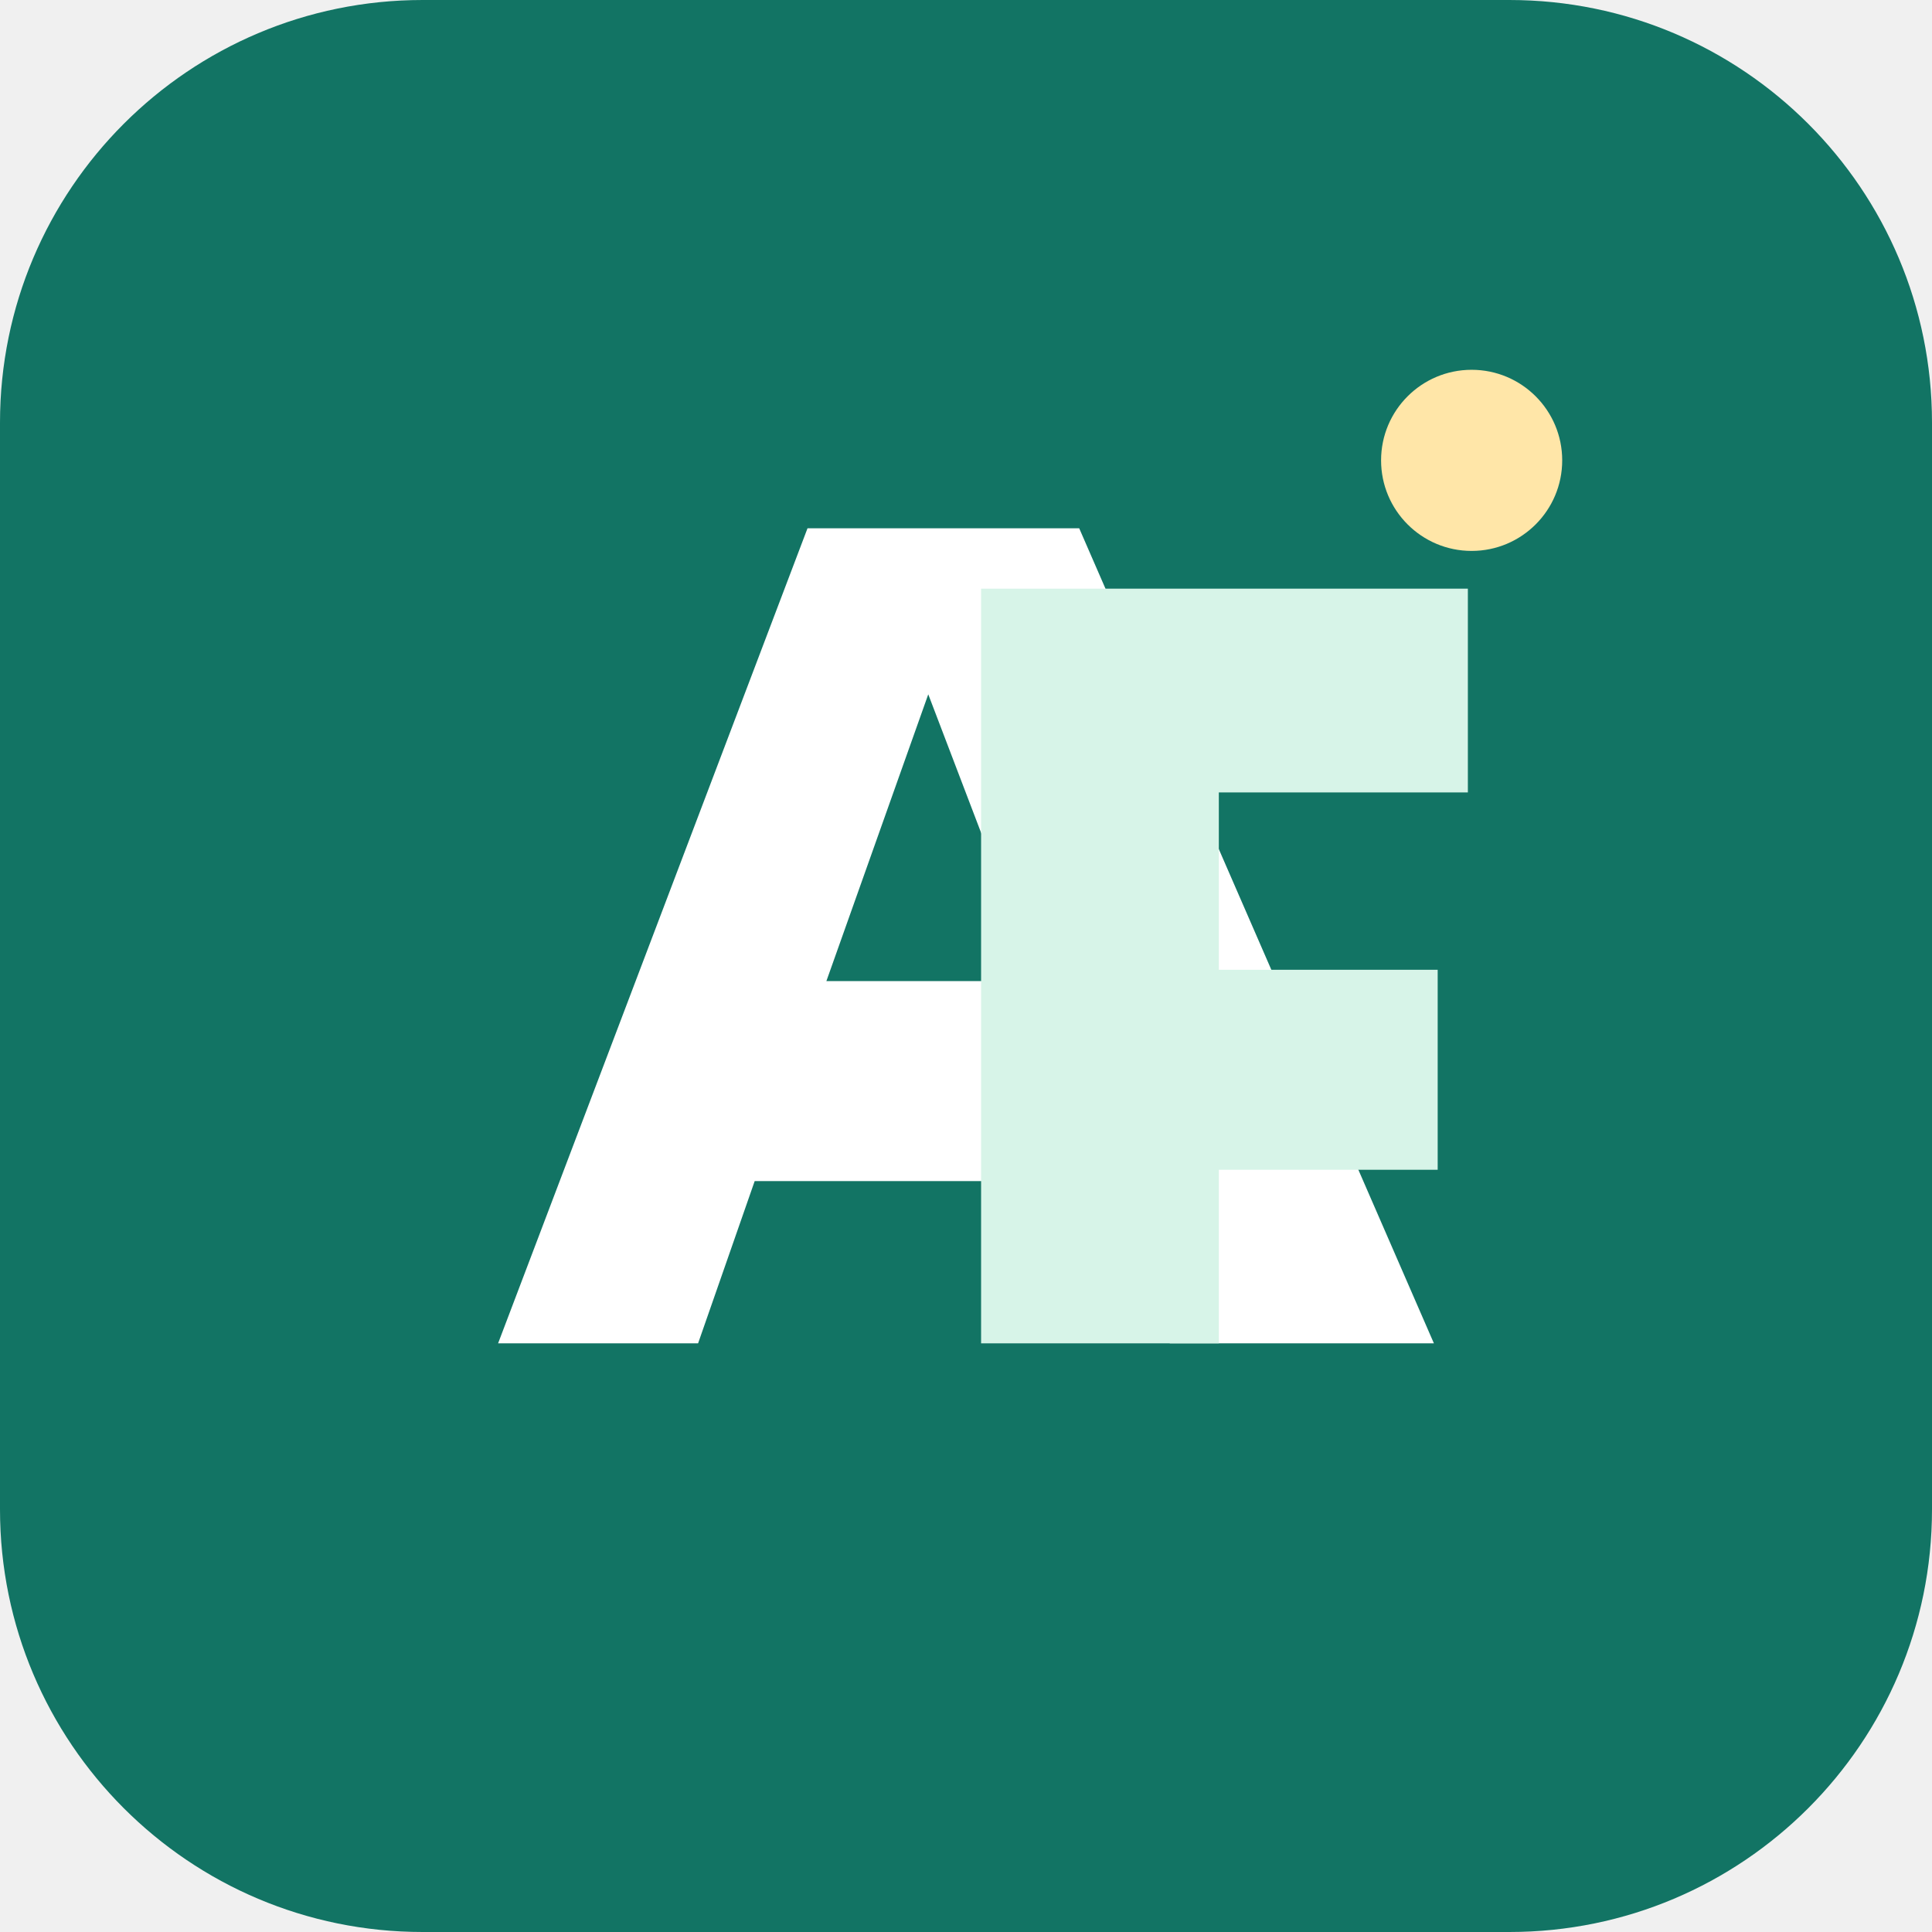
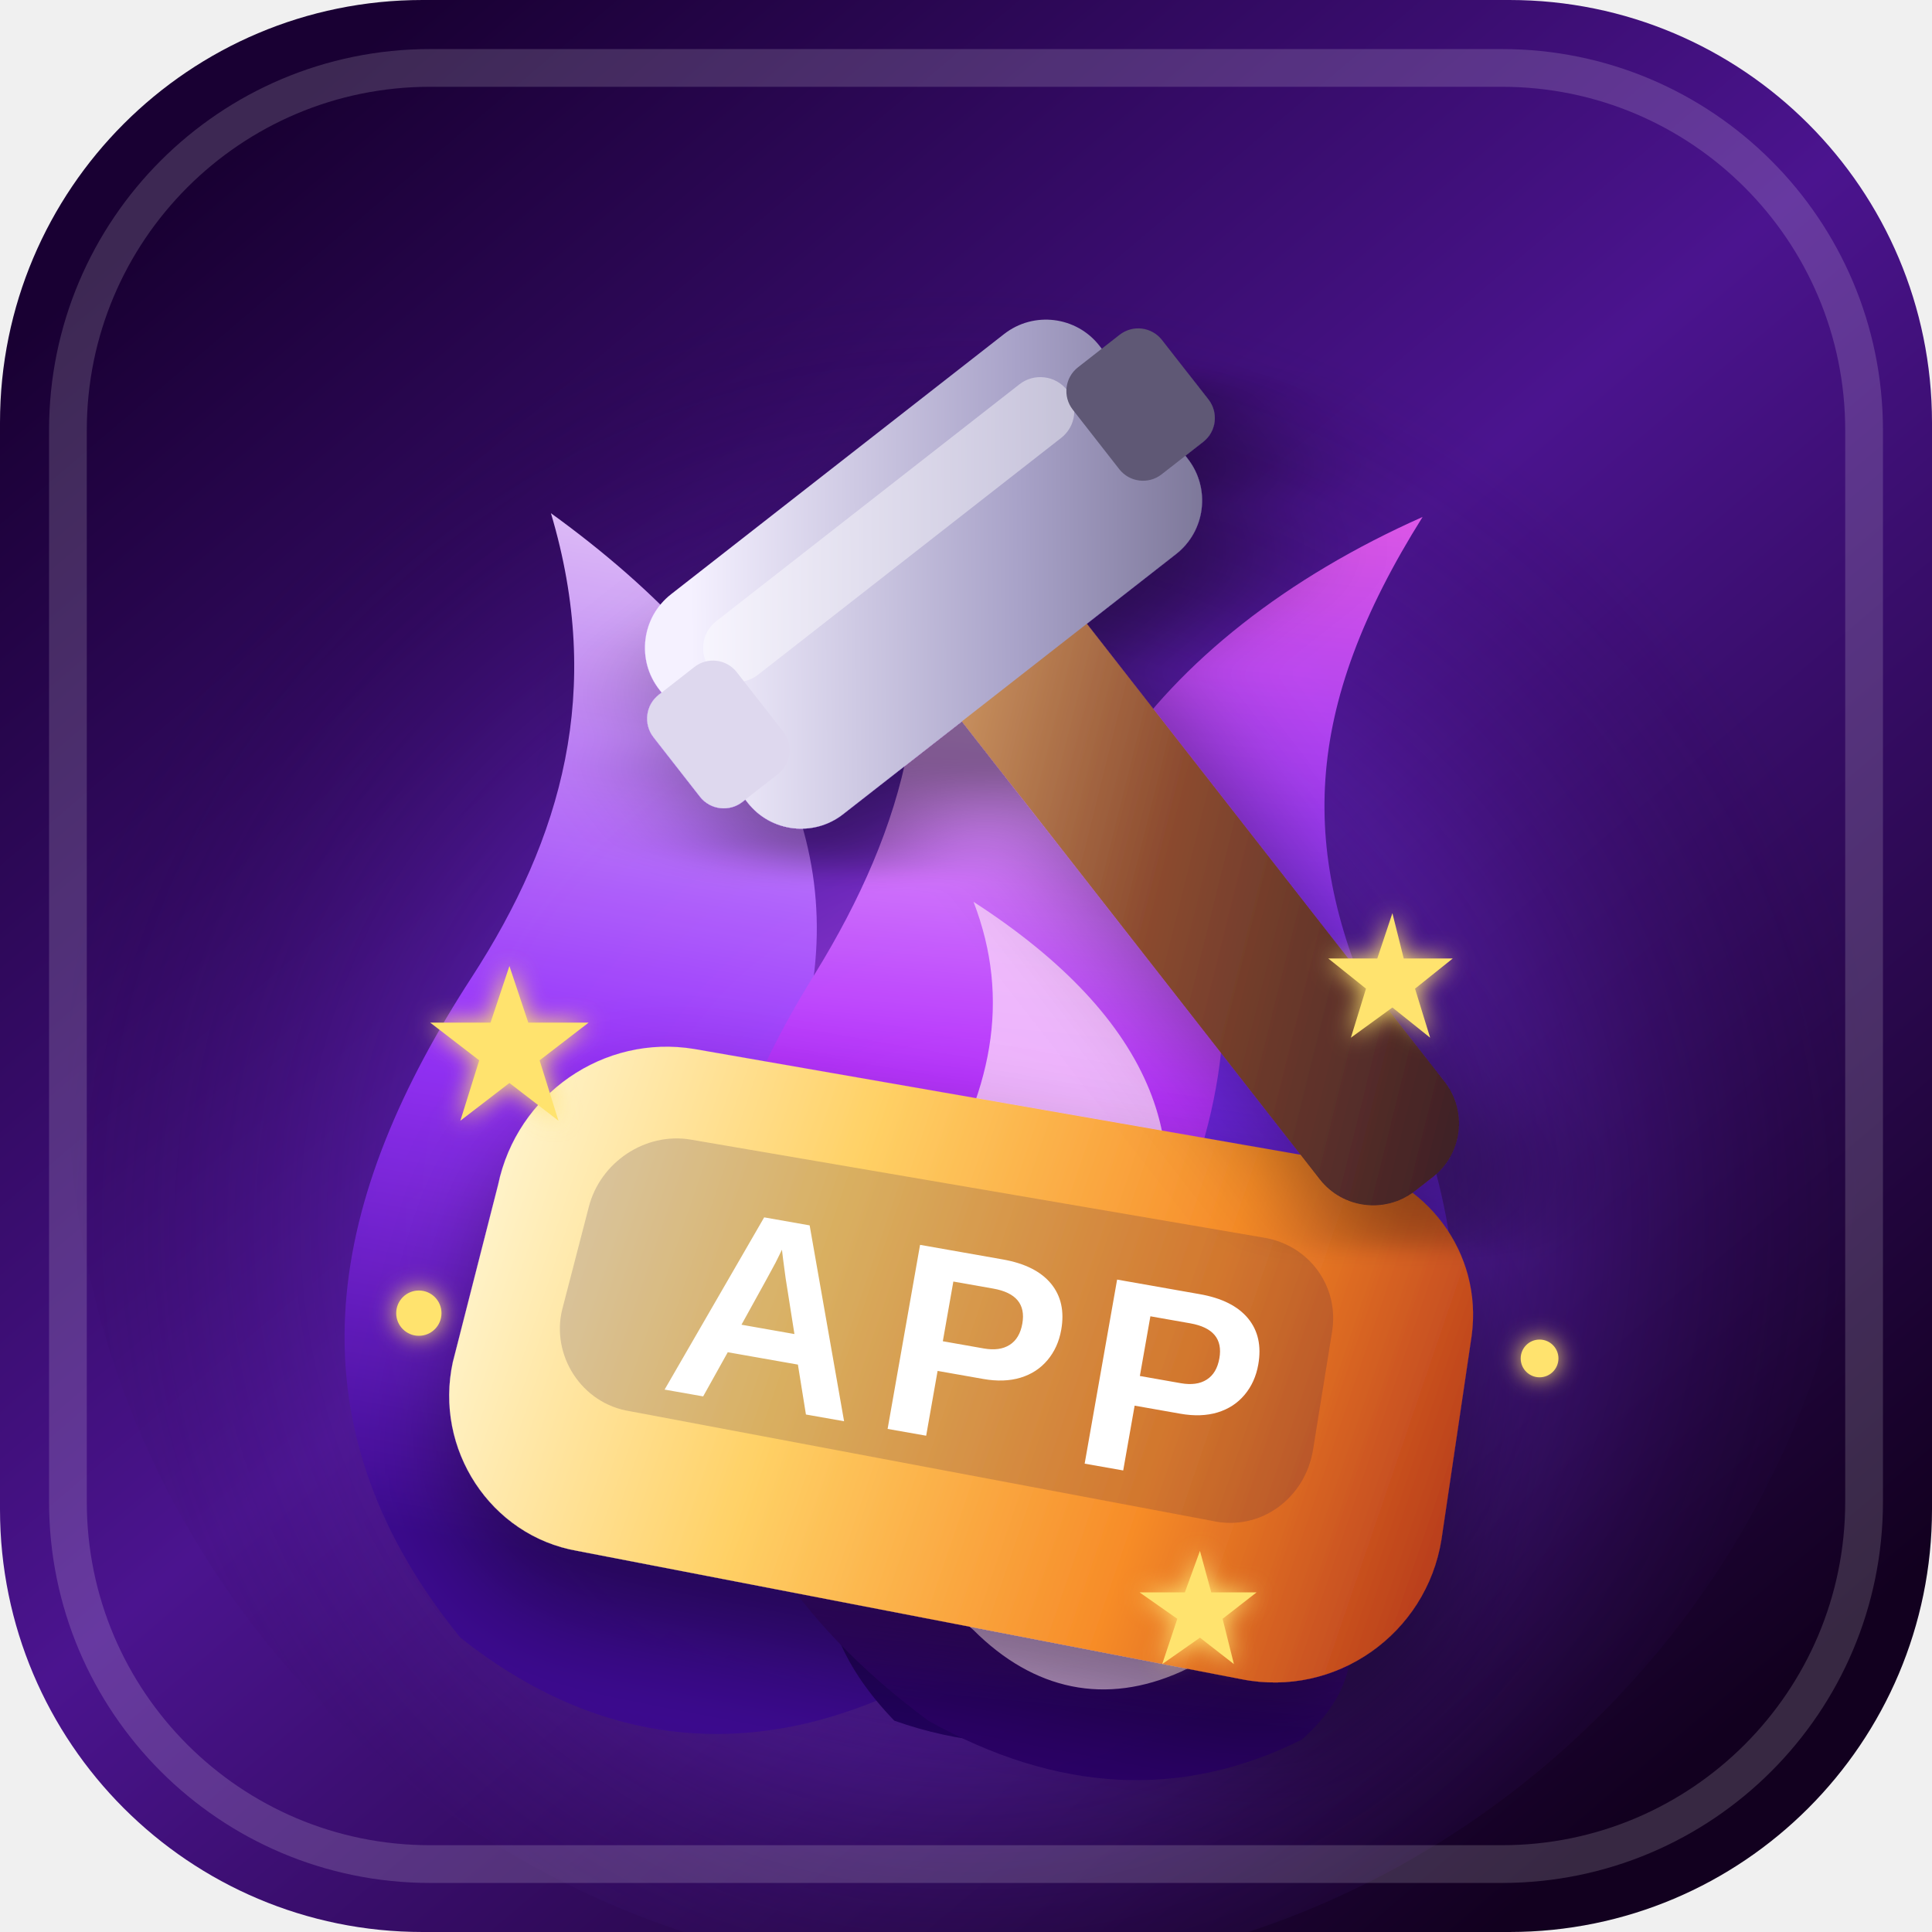
- <svg xmlns="http://www.w3.org/2000/svg" viewBox="0 0 512 512" role="img" aria-labelledby="title">
-   <rect width="512" height="512" rx="112" fill="#127464" />
-   <path d="M132 356 214 140h72l94 216h-70l-16-43h-94l-15 43h-53Zm87-96h56l-29-76-27 76Z" fill="#ffffff" />
-   <path d="M323 156h66v54h-66v47h58v53h-58v46h-63V156h63Z" fill="#d7f4e8" />
-   <circle cx="390" cy="122" r="24" fill="#ffe6a8" />
+ <svg xmlns="http://www.w3.org/2000/svg" viewBox="0 0 512 512" role="img" aria-labelledby="title desc">
+   <defs>
+     <linearGradient id="bg" x1="68" x2="440" y1="36" y2="474" gradientUnits="userSpaceOnUse">
+       <stop offset="0" stop-color="#190033" />
+       <stop offset=".48" stop-color="#4b148f" />
+       <stop offset="1" stop-color="#12001f" />
+     </linearGradient>
+     <radialGradient id="glow" cx="50%" cy="58%" r="52%">
+       <stop offset="0" stop-color="#ff71ff" stop-opacity=".72" />
+       <stop offset=".5" stop-color="#8438ff" stop-opacity=".34" />
+       <stop offset="1" stop-color="#1a0030" stop-opacity="0" />
+     </radialGradient>
+     <linearGradient id="flameA" x1="128" x2="180" y1="410" y2="120" gradientUnits="userSpaceOnUse">
+       <stop offset="0" stop-color="#3b0a8f" />
+       <stop offset=".45" stop-color="#9b35ff" />
+       <stop offset="1" stop-color="#f2dbff" />
+     </linearGradient>
+     <linearGradient id="flameB" x1="320" x2="356" y1="430" y2="102" gradientUnits="userSpaceOnUse">
+       <stop offset="0" stop-color="#21005d" />
+       <stop offset=".5" stop-color="#7d2cff" />
+       <stop offset="1" stop-color="#ff66e8" />
+     </linearGradient>
+     <linearGradient id="flameC" x1="244" x2="272" y1="450" y2="152" gradientUnits="userSpaceOnUse">
+       <stop offset="0" stop-color="#2a0068" />
+       <stop offset=".55" stop-color="#b833ff" />
+       <stop offset="1" stop-color="#ffe1ff" />
+     </linearGradient>
+     <linearGradient id="metal" x1="124" x2="388" y1="300" y2="390" gradientUnits="userSpaceOnUse">
+       <stop offset="0" stop-color="#fff7d5" />
+       <stop offset=".36" stop-color="#ffd166" />
+       <stop offset=".72" stop-color="#f78c28" />
+       <stop offset="1" stop-color="#ba3f1d" />
+     </linearGradient>
+     <linearGradient id="hammerHead" x1="248" x2="402" y1="90" y2="208" gradientUnits="userSpaceOnUse">
+       <stop offset="0" stop-color="#f5f1ff" />
+       <stop offset=".45" stop-color="#a8a2c8" />
+       <stop offset="1" stop-color="#4b4663" />
+     </linearGradient>
+     <linearGradient id="handle" x1="205" x2="338" y1="150" y2="320" gradientUnits="userSpaceOnUse">
+       <stop offset="0" stop-color="#ffd08a" />
+       <stop offset=".55" stop-color="#8c4b2f" />
+       <stop offset="1" stop-color="#3c1f26" />
+     </linearGradient>
+     <filter id="shadow" x="-25%" y="-25%" width="150%" height="150%">
+       <feDropShadow dx="0" dy="16" stdDeviation="14" flood-color="#08000f" flood-opacity=".42" />
+     </filter>
+     <filter id="sparkGlow" x="-80%" y="-80%" width="260%" height="260%">
+       <feGaussianBlur stdDeviation="3" result="blur" />
+       <feMerge>
+         <feMergeNode in="blur" />
+         <feMergeNode in="SourceGraphic" />
+       </feMerge>
+     </filter>
+   </defs>
+   <rect width="512" height="512" rx="112" fill="url(#bg)" />
+   <circle cx="256" cy="286" r="238" fill="url(#glow)" />
+   <g opacity=".94">
+     <path d="M122 434c-48-59-34-118 3-175 24-37 35-76 21-123 58 42 81 89 66 140-10 35-2 57 23 82 29 30 29 60-1 92-40 17-78 11-112-16Z" fill="url(#flameA)" />
+     <path d="M341 438c55-48 54-105 25-166-22-46-21-84 11-135-72 32-113 89-97 150 8 33-4 58-34 83-33 28-36 58-9 86 34 12 69 6 104-18Z" fill="url(#flameB)" />
+     <path d="M246 456c-73-54-75-126-30-198 24-39 35-79 20-122 79 48 105 112 78 181-15 38-3 62 29 92 19 18 20 36 2 52-32 16-65 14-99-5Z" fill="url(#flameC)" />
+     <path d="M258 432c-38-33-38-73-12-115 17-27 22-52 12-78 48 31 62 67 43 105-10 20-3 36 18 55 17 16 14 35-6 44-20 9-39 5-55-11Z" fill="#ffd8ff" opacity=".82" />
+   </g>
+   <g filter="url(#shadow)">
+     <path d="M132 314c5-24 28-40 52-36l172 30c22 4 37 24 34 46l-8 54c-4 25-28 42-53 37l-176-34c-23-4-38-27-33-50l12-47Z" fill="url(#metal)" />
+     <path d="M156 320c3-12 15-20 27-18l152 26c12 2 20 13 18 25l-5 31c-2 13-14 22-27 19l-154-29c-13-2-21-15-18-27l7-27Z" fill="#2c1449" opacity=".18" />
+     <text x="256" y="382" fill="#ffffff" font-family="Arial, Helvetica, sans-serif" font-size="72" font-weight="900" letter-spacing="5" text-anchor="middle" transform="rotate(10 256 360)">APP</text>
+   </g>
+   <g filter="url(#shadow)" transform="rotate(-38 304 215)">
+     <rect x="280" y="136" width="42" height="202" rx="18" fill="url(#handle)" />
+     <rect x="222" y="92" width="148" height="74" rx="18" fill="url(#hammerHead)" />
+     <rect x="236" y="105" width="120" height="18" rx="9" fill="#ffffff" opacity=".42" />
+     <rect x="213" y="111" width="28" height="36" rx="8" fill="#ded8ee" />
+     <rect x="354" y="111" width="30" height="36" rx="8" fill="#5e5874" />
+   </g>
+   <g fill="#ffe36e" filter="url(#sparkGlow)">
+     <path d="M140 271h16l-13 10 5 16-13-10-13 10 5-16-13-10h16l5-15 5 15Z" />
+     <path d="M372 254h13l-10 8 4 13-10-8-11 8 4-13-10-8h13l4-12 3 12Z" />
+     <path d="M321 422h12l-9 7 3 12-9-7-10 7 4-12-10-7h12l4-11 3 11Z" />
+     <circle cx="111" cy="348" r="6" />
+     <circle cx="408" cy="360" r="5" />
+   </g>
+   <rect x="18" y="18" width="476" height="476" rx="96" fill="none" stroke="#ffffff" stroke-opacity=".16" stroke-width="10" />
</svg>
